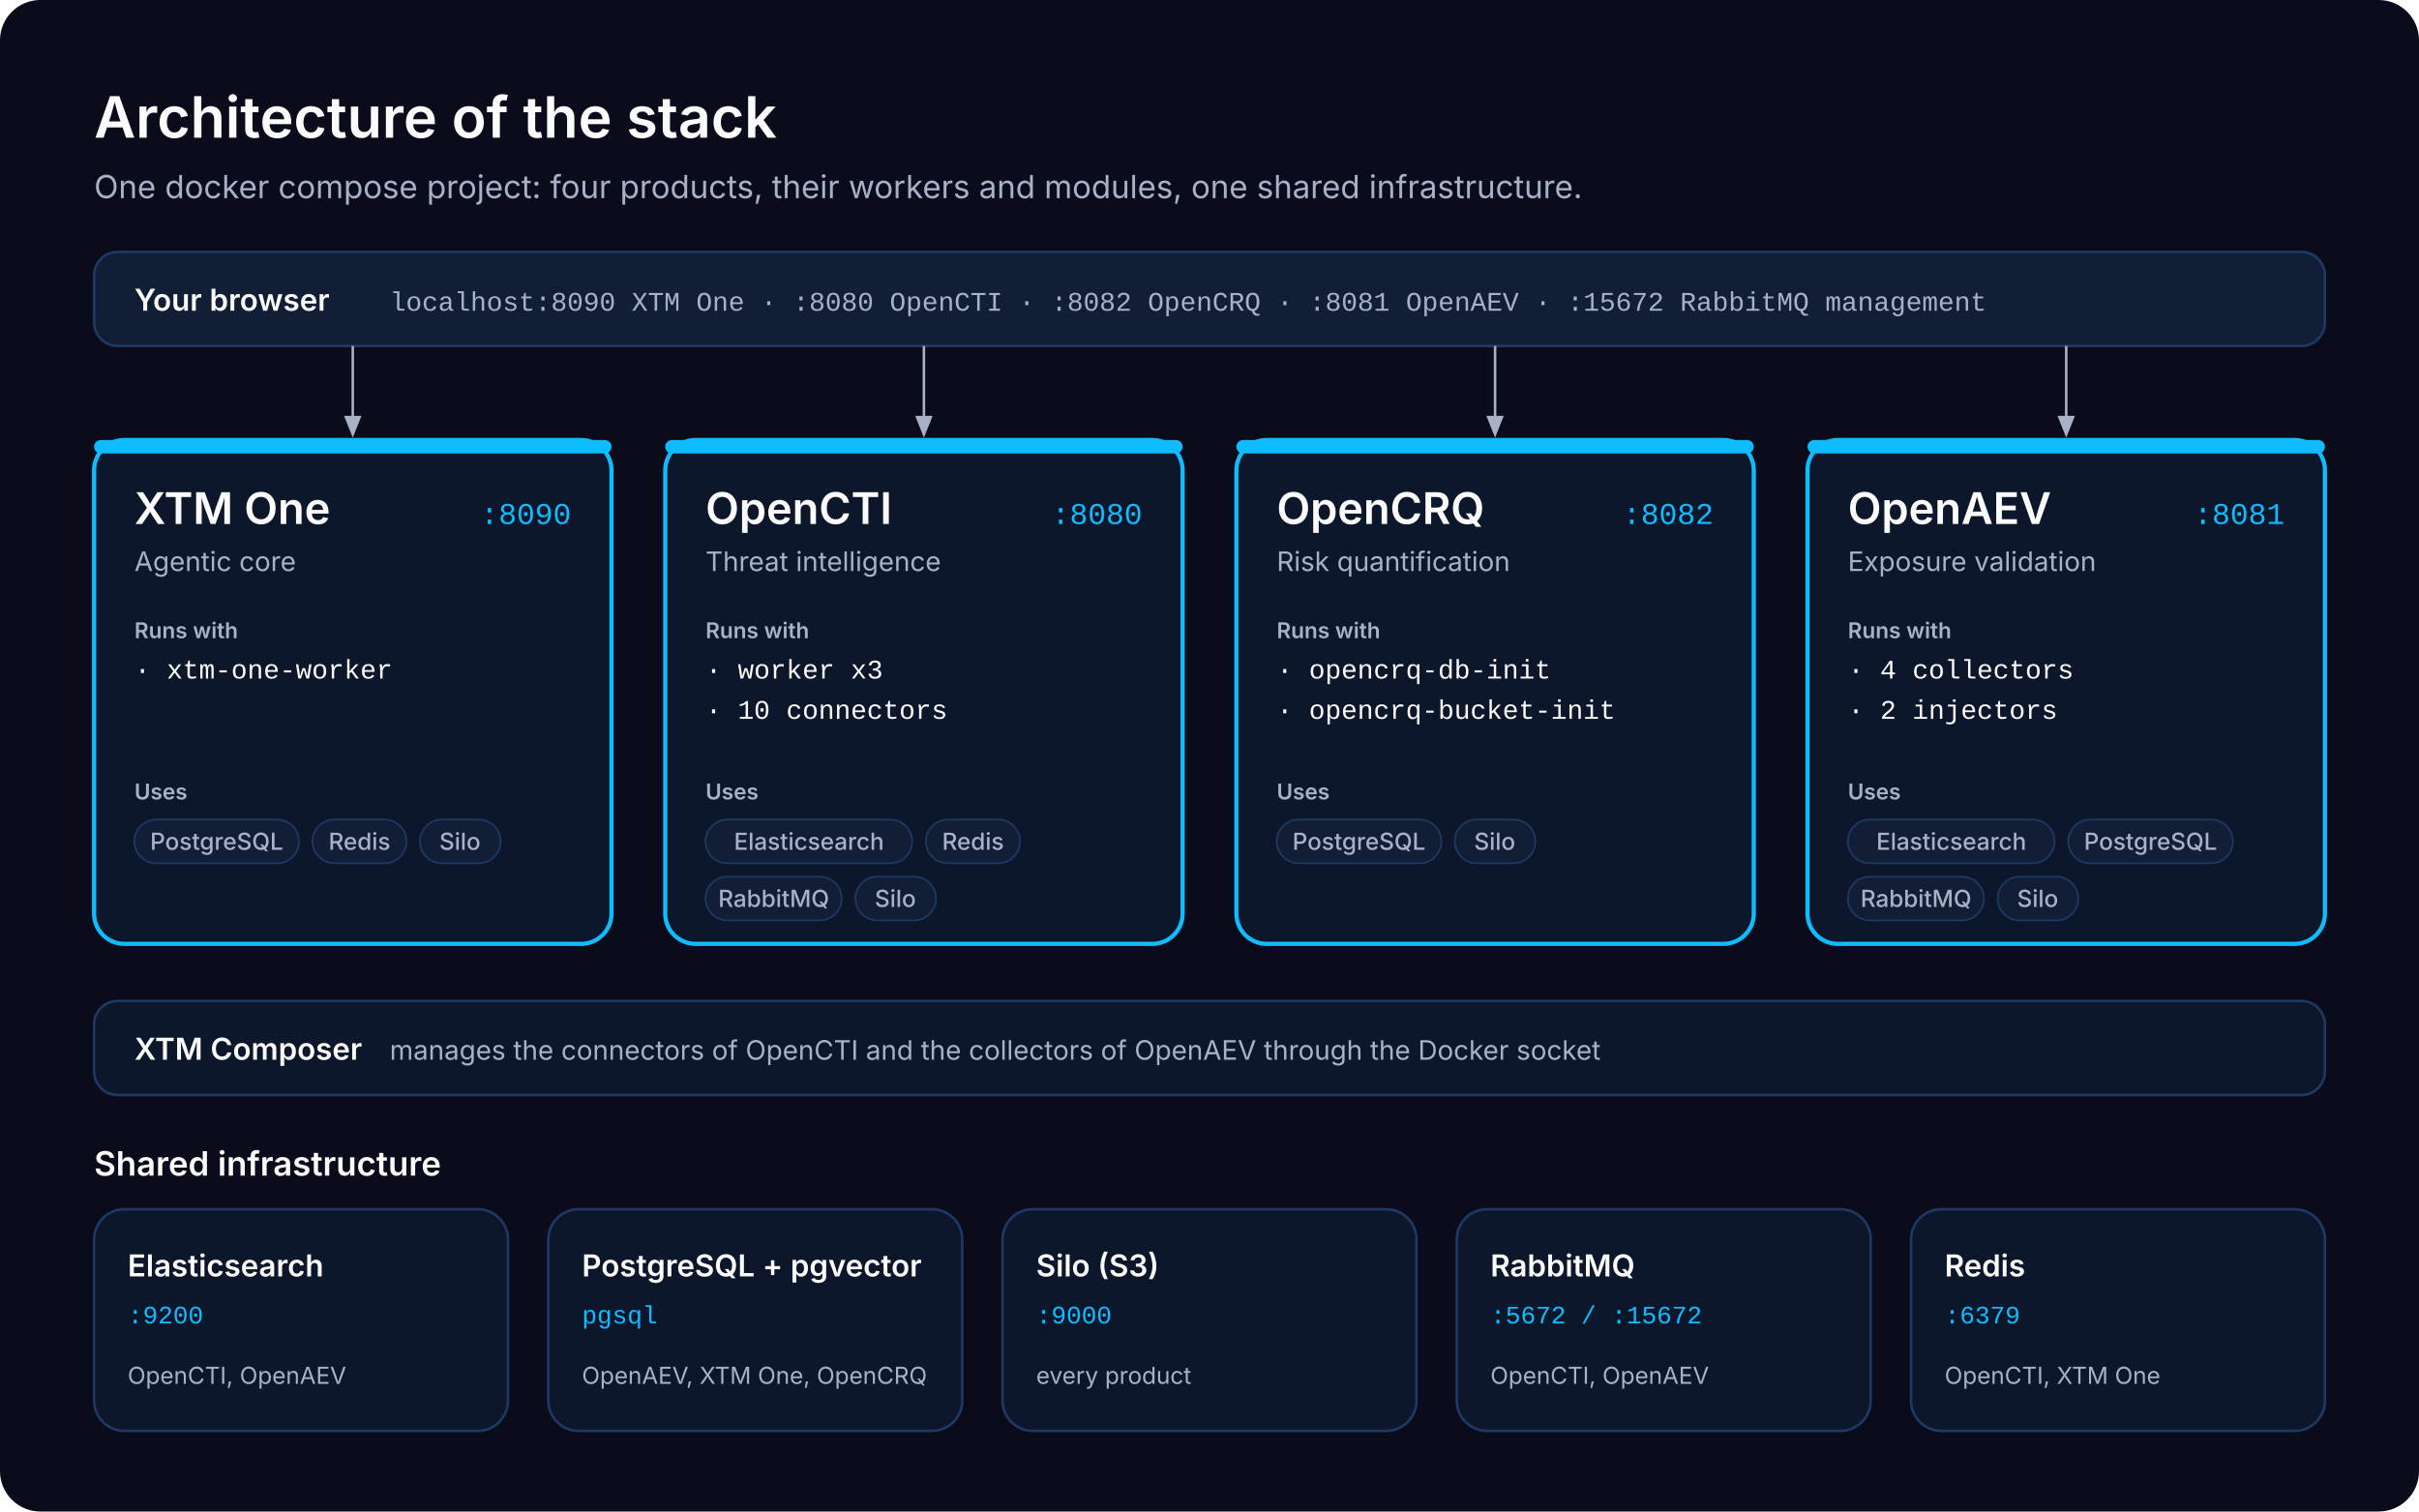
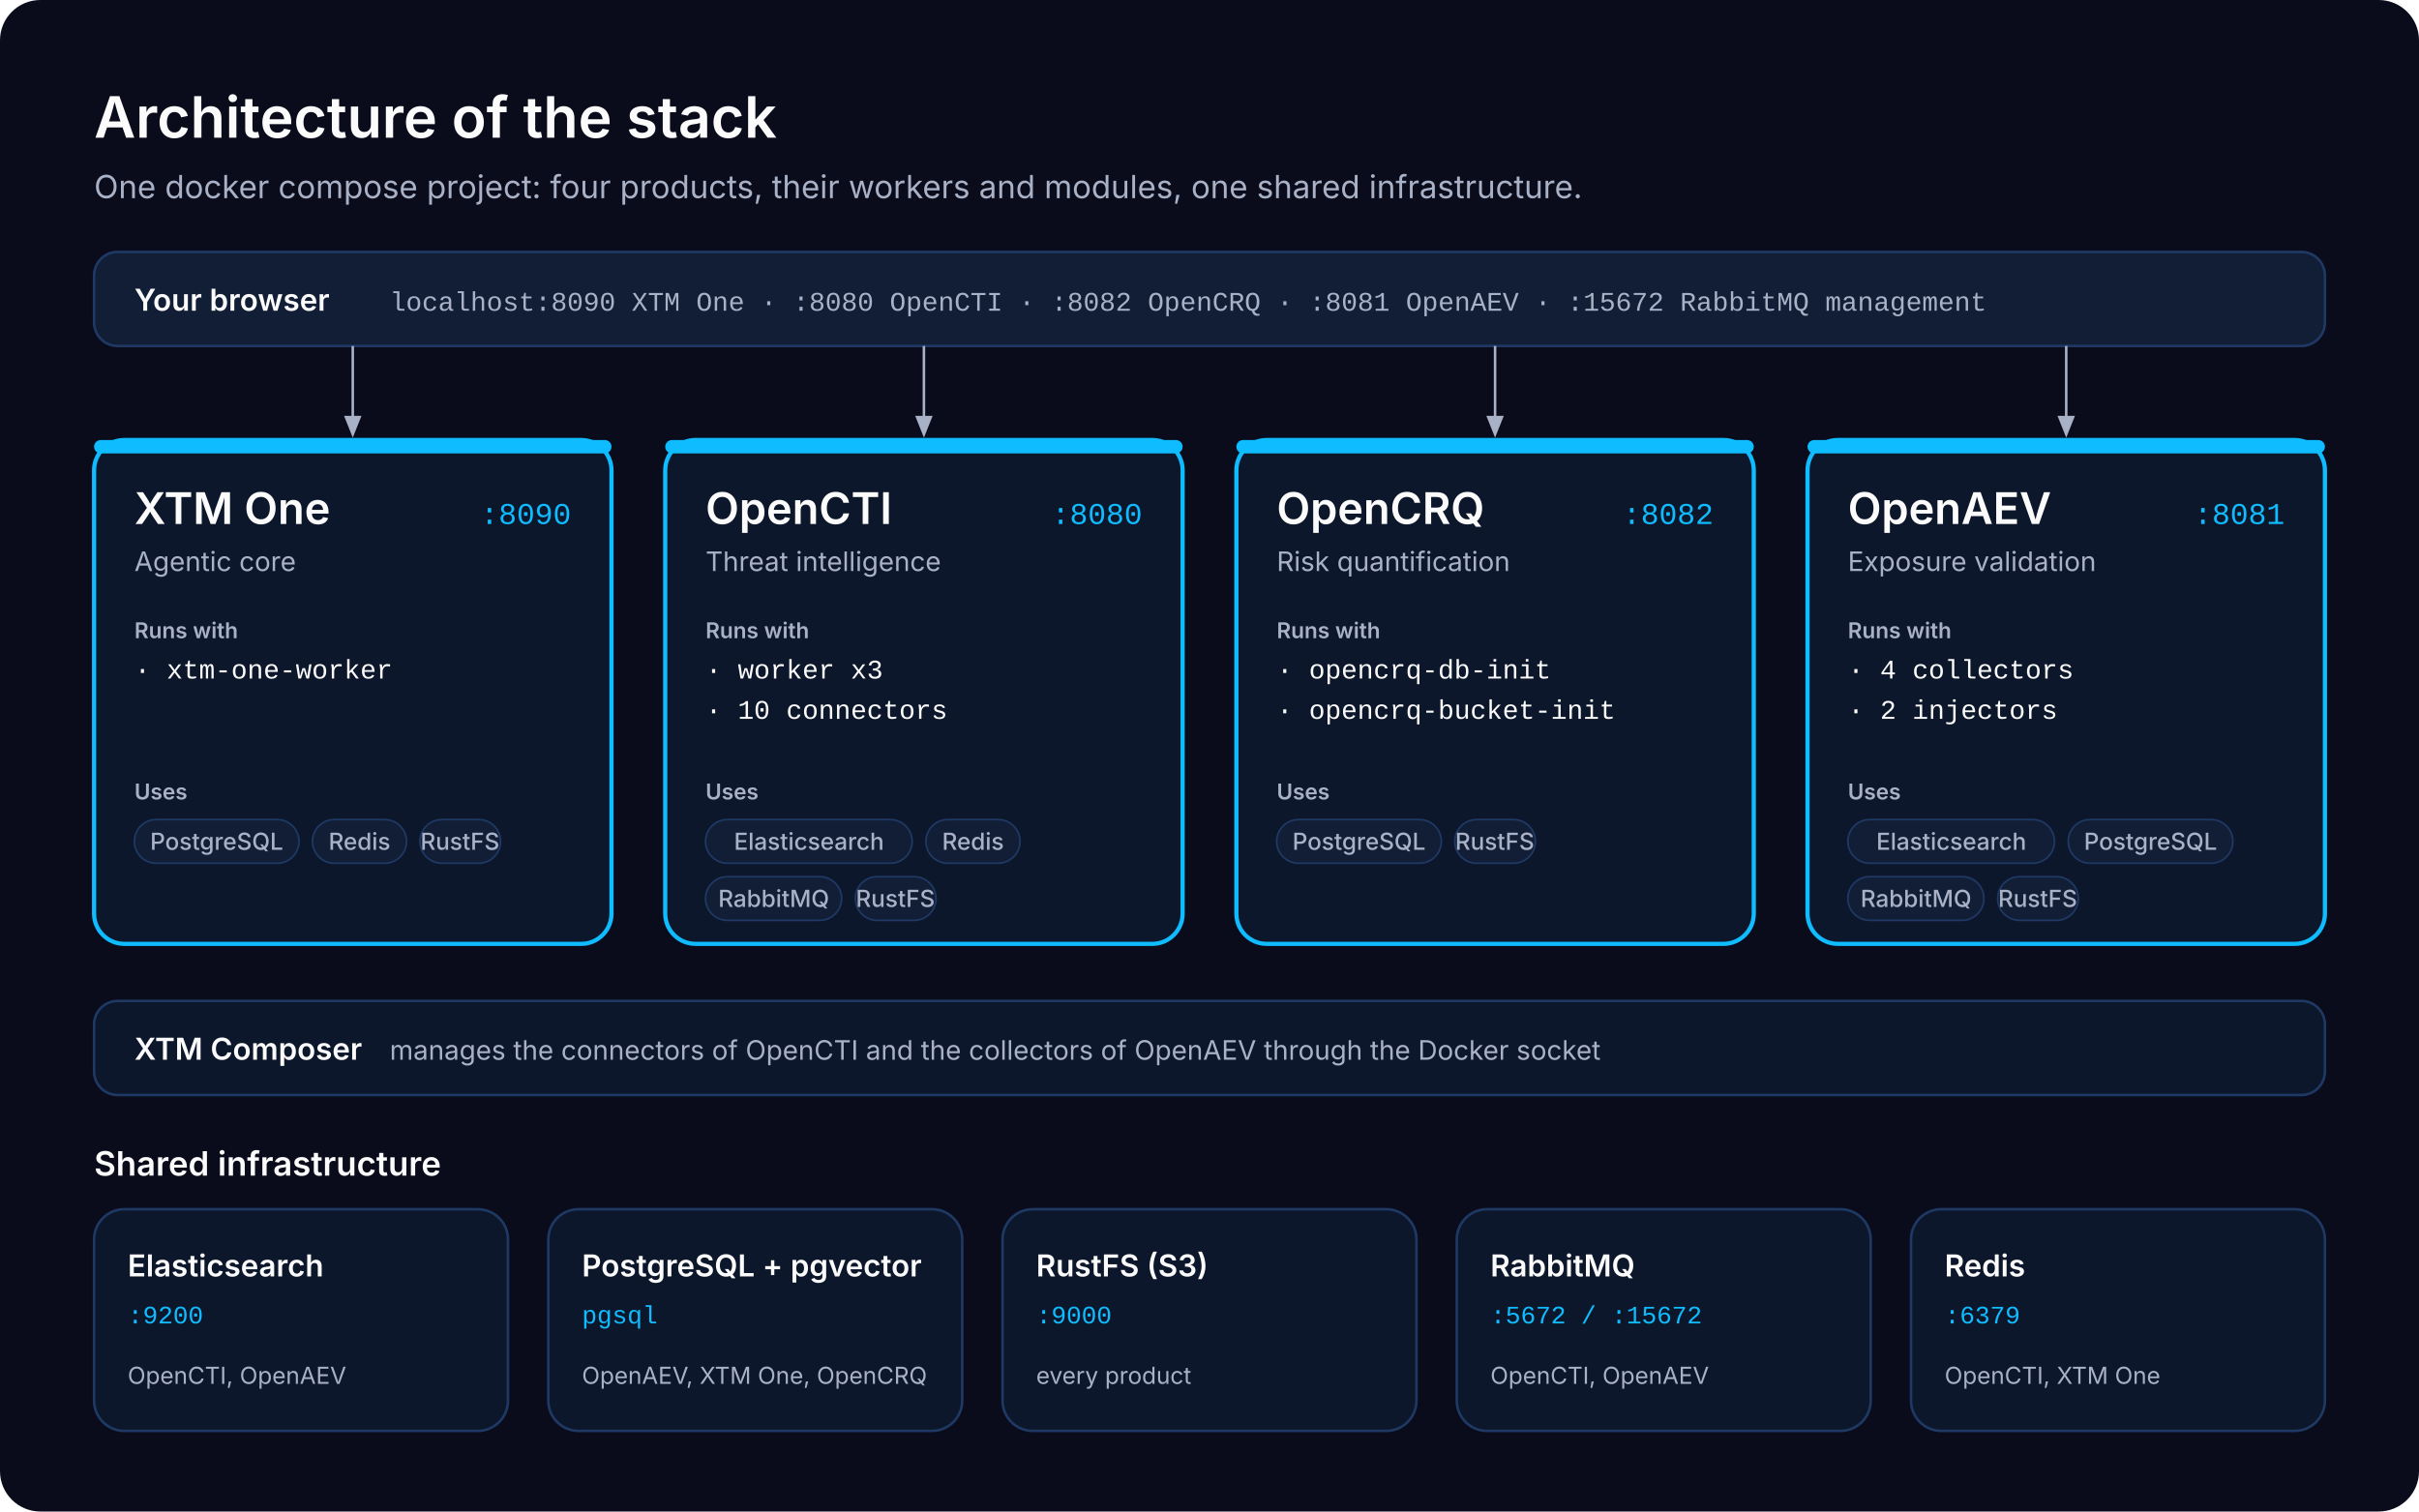
<svg xmlns="http://www.w3.org/2000/svg" width="1440" height="900" viewBox="0 0 1440 900" role="img" aria-label="Architecture of the XTM Platform Docker stack">
  <defs>
    <marker id="arr" viewBox="0 0 10 10" refX="8" refY="5" markerUnits="userSpaceOnUse" markerWidth="13" markerHeight="13" orient="auto-start-reverse">
      <path d="M0 1L10 5L0 9z" fill="#0FBCFF" />
    </marker>
    <marker id="arrm" viewBox="0 0 10 10" refX="8" refY="5" markerUnits="userSpaceOnUse" markerWidth="13" markerHeight="13" orient="auto-start-reverse">
      <path d="M0 1L10 5L0 9z" fill="#A9B1C6" />
    </marker>
  </defs>
  <rect width="1440" height="900" rx="24" fill="#0A0C1C" />
  <text x="56" y="82" font-family="Geologica, Inter, 'Segoe UI', Helvetica, Arial, sans-serif" font-size="34" font-weight="600" fill="#FBFBFB" text-anchor="start">Architecture of the stack</text>
  <text x="56" y="118" font-family="Geologica, Inter, 'Segoe UI', Helvetica, Arial, sans-serif" font-size="19" font-weight="400" fill="#A9B1C6" text-anchor="start">One docker compose project: four products, their workers and modules, one shared infrastructure.</text>
  <rect x="56" y="150" width="1328" height="56" rx="14" fill="#111E36" stroke="#1F3965" stroke-width="1.5" />
  <text x="80" y="185" font-family="Geologica, Inter, 'Segoe UI', Helvetica, Arial, sans-serif" font-size="18" font-weight="600" fill="#FBFBFB" text-anchor="start">Your browser</text>
  <text x="232" y="185" font-family="'IBM Plex Mono', 'SFMono-Regular', Consolas, 'Liberation Mono', monospace" font-size="16" font-weight="400" fill="#A9B1C6" text-anchor="start">localhost:8090 XTM One   ·   :8080 OpenCTI   ·   :8082 OpenCRQ   ·   :8081 OpenAEV   ·   :15672 RabbitMQ management</text>
  <line x1="210.0" y1="206" x2="210.0" y2="258" stroke="#A9B1C6" stroke-width="1.5" marker-end="url(#arrm)" />
  <rect x="56" y="262" width="308" height="300" rx="18" fill="#0D172B" stroke="#0FBCFF" stroke-width="2.5" />
  <rect x="56" y="262" width="308" height="8" rx="4" fill="#0FBCFF" />
  <text x="80" y="312" font-family="Geologica, Inter, 'Segoe UI', Helvetica, Arial, sans-serif" font-size="26" font-weight="600" fill="#FBFBFB" text-anchor="start">XTM One</text>
  <text x="340" y="312" font-family="'IBM Plex Mono', 'SFMono-Regular', Consolas, 'Liberation Mono', monospace" font-size="18" font-weight="500" fill="#0FBCFF" text-anchor="end">:8090</text>
  <text x="80" y="340" font-family="Geologica, Inter, 'Segoe UI', Helvetica, Arial, sans-serif" font-size="16" font-weight="400" fill="#A9B1C6" text-anchor="start">Agentic core</text>
  <text x="80" y="380" font-family="Geologica, Inter, 'Segoe UI', Helvetica, Arial, sans-serif" font-size="13" font-weight="600" fill="#A9B1C6" text-anchor="start">Runs with</text>
  <text x="80" y="404" font-family="'IBM Plex Mono', 'SFMono-Regular', Consolas, 'Liberation Mono', monospace" font-size="16" font-weight="400" fill="#FBFBFB" text-anchor="start">· xtm-one-worker</text>
  <text x="80" y="476" font-family="Geologica, Inter, 'Segoe UI', Helvetica, Arial, sans-serif" font-size="13" font-weight="600" fill="#A9B1C6" text-anchor="start">Uses</text>
  <rect x="80" y="488" width="98" height="26" rx="13" fill="#111E36" stroke="#1F3965" stroke-width="1" />
  <text x="129.0" y="506" font-family="Geologica, Inter, 'Segoe UI', Helvetica, Arial, sans-serif" font-size="14" font-weight="500" fill="#A9B1C6" text-anchor="middle">PostgreSQL</text>
  <rect x="186.0" y="488" width="56" height="26" rx="13" fill="#111E36" stroke="#1F3965" stroke-width="1" />
  <text x="214.0" y="506" font-family="Geologica, Inter, 'Segoe UI', Helvetica, Arial, sans-serif" font-size="14" font-weight="500" fill="#A9B1C6" text-anchor="middle">Redis</text>
  <rect x="250.0" y="488" width="48" height="26" rx="13" fill="#111E36" stroke="#1F3965" stroke-width="1" />
-   <text x="273.8" y="506" font-family="Geologica, Inter, 'Segoe UI', Helvetica, Arial, sans-serif" font-size="14" font-weight="500" fill="#A9B1C6" text-anchor="middle">Silo</text>
+   <text x="273.8" y="506" font-family="Geologica, Inter, 'Segoe UI', Helvetica, Arial, sans-serif" font-size="14" font-weight="500" fill="#A9B1C6" text-anchor="middle">RustFS</text>
  <line x1="550.0" y1="206" x2="550.0" y2="258" stroke="#A9B1C6" stroke-width="1.5" marker-end="url(#arrm)" />
  <rect x="396" y="262" width="308" height="300" rx="18" fill="#0D172B" stroke="#0FBCFF" stroke-width="2.5" />
  <rect x="396" y="262" width="308" height="8" rx="4" fill="#0FBCFF" />
  <text x="420" y="312" font-family="Geologica, Inter, 'Segoe UI', Helvetica, Arial, sans-serif" font-size="26" font-weight="600" fill="#FBFBFB" text-anchor="start">OpenCTI</text>
  <text x="680" y="312" font-family="'IBM Plex Mono', 'SFMono-Regular', Consolas, 'Liberation Mono', monospace" font-size="18" font-weight="500" fill="#0FBCFF" text-anchor="end">:8080</text>
  <text x="420" y="340" font-family="Geologica, Inter, 'Segoe UI', Helvetica, Arial, sans-serif" font-size="16" font-weight="400" fill="#A9B1C6" text-anchor="start">Threat intelligence</text>
  <text x="420" y="380" font-family="Geologica, Inter, 'Segoe UI', Helvetica, Arial, sans-serif" font-size="13" font-weight="600" fill="#A9B1C6" text-anchor="start">Runs with</text>
  <text x="420" y="404" font-family="'IBM Plex Mono', 'SFMono-Regular', Consolas, 'Liberation Mono', monospace" font-size="16" font-weight="400" fill="#FBFBFB" text-anchor="start">· worker x3</text>
  <text x="420" y="428" font-family="'IBM Plex Mono', 'SFMono-Regular', Consolas, 'Liberation Mono', monospace" font-size="16" font-weight="400" fill="#FBFBFB" text-anchor="start">· 10 connectors</text>
  <text x="420" y="476" font-family="Geologica, Inter, 'Segoe UI', Helvetica, Arial, sans-serif" font-size="13" font-weight="600" fill="#A9B1C6" text-anchor="start">Uses</text>
  <rect x="420" y="488" width="123" height="26" rx="13" fill="#111E36" stroke="#1F3965" stroke-width="1" />
  <text x="481.6" y="506" font-family="Geologica, Inter, 'Segoe UI', Helvetica, Arial, sans-serif" font-size="14" font-weight="500" fill="#A9B1C6" text-anchor="middle">Elasticsearch</text>
  <rect x="551.2" y="488" width="56" height="26" rx="13" fill="#111E36" stroke="#1F3965" stroke-width="1" />
  <text x="579.2" y="506" font-family="Geologica, Inter, 'Segoe UI', Helvetica, Arial, sans-serif" font-size="14" font-weight="500" fill="#A9B1C6" text-anchor="middle">Redis</text>
  <rect x="420" y="522" width="81" height="26" rx="13" fill="#111E36" stroke="#1F3965" stroke-width="1" />
  <text x="460.6" y="540" font-family="Geologica, Inter, 'Segoe UI', Helvetica, Arial, sans-serif" font-size="14" font-weight="500" fill="#A9B1C6" text-anchor="middle">RabbitMQ</text>
  <rect x="509.2" y="522" width="48" height="26" rx="13" fill="#111E36" stroke="#1F3965" stroke-width="1" />
-   <text x="533.0" y="540" font-family="Geologica, Inter, 'Segoe UI', Helvetica, Arial, sans-serif" font-size="14" font-weight="500" fill="#A9B1C6" text-anchor="middle">Silo</text>
+   <text x="533.0" y="540" font-family="Geologica, Inter, 'Segoe UI', Helvetica, Arial, sans-serif" font-size="14" font-weight="500" fill="#A9B1C6" text-anchor="middle">RustFS</text>
  <line x1="890.0" y1="206" x2="890.0" y2="258" stroke="#A9B1C6" stroke-width="1.5" marker-end="url(#arrm)" />
  <rect x="736" y="262" width="308" height="300" rx="18" fill="#0D172B" stroke="#0FBCFF" stroke-width="2.5" />
  <rect x="736" y="262" width="308" height="8" rx="4" fill="#0FBCFF" />
  <text x="760" y="312" font-family="Geologica, Inter, 'Segoe UI', Helvetica, Arial, sans-serif" font-size="26" font-weight="600" fill="#FBFBFB" text-anchor="start">OpenCRQ</text>
  <text x="1020" y="312" font-family="'IBM Plex Mono', 'SFMono-Regular', Consolas, 'Liberation Mono', monospace" font-size="18" font-weight="500" fill="#0FBCFF" text-anchor="end">:8082</text>
  <text x="760" y="340" font-family="Geologica, Inter, 'Segoe UI', Helvetica, Arial, sans-serif" font-size="16" font-weight="400" fill="#A9B1C6" text-anchor="start">Risk quantification</text>
  <text x="760" y="380" font-family="Geologica, Inter, 'Segoe UI', Helvetica, Arial, sans-serif" font-size="13" font-weight="600" fill="#A9B1C6" text-anchor="start">Runs with</text>
  <text x="760" y="404" font-family="'IBM Plex Mono', 'SFMono-Regular', Consolas, 'Liberation Mono', monospace" font-size="16" font-weight="400" fill="#FBFBFB" text-anchor="start">· opencrq-db-init</text>
  <text x="760" y="428" font-family="'IBM Plex Mono', 'SFMono-Regular', Consolas, 'Liberation Mono', monospace" font-size="16" font-weight="400" fill="#FBFBFB" text-anchor="start">· opencrq-bucket-init</text>
  <text x="760" y="476" font-family="Geologica, Inter, 'Segoe UI', Helvetica, Arial, sans-serif" font-size="13" font-weight="600" fill="#A9B1C6" text-anchor="start">Uses</text>
  <rect x="760" y="488" width="98" height="26" rx="13" fill="#111E36" stroke="#1F3965" stroke-width="1" />
  <text x="809.0" y="506" font-family="Geologica, Inter, 'Segoe UI', Helvetica, Arial, sans-serif" font-size="14" font-weight="500" fill="#A9B1C6" text-anchor="middle">PostgreSQL</text>
  <rect x="866.0" y="488" width="48" height="26" rx="13" fill="#111E36" stroke="#1F3965" stroke-width="1" />
-   <text x="889.8" y="506" font-family="Geologica, Inter, 'Segoe UI', Helvetica, Arial, sans-serif" font-size="14" font-weight="500" fill="#A9B1C6" text-anchor="middle">Silo</text>
+   <text x="889.8" y="506" font-family="Geologica, Inter, 'Segoe UI', Helvetica, Arial, sans-serif" font-size="14" font-weight="500" fill="#A9B1C6" text-anchor="middle">RustFS</text>
  <line x1="1230.0" y1="206" x2="1230.0" y2="258" stroke="#A9B1C6" stroke-width="1.5" marker-end="url(#arrm)" />
  <rect x="1076" y="262" width="308" height="300" rx="18" fill="#0D172B" stroke="#0FBCFF" stroke-width="2.5" />
  <rect x="1076" y="262" width="308" height="8" rx="4" fill="#0FBCFF" />
  <text x="1100" y="312" font-family="Geologica, Inter, 'Segoe UI', Helvetica, Arial, sans-serif" font-size="26" font-weight="600" fill="#FBFBFB" text-anchor="start">OpenAEV</text>
  <text x="1360" y="312" font-family="'IBM Plex Mono', 'SFMono-Regular', Consolas, 'Liberation Mono', monospace" font-size="18" font-weight="500" fill="#0FBCFF" text-anchor="end">:8081</text>
  <text x="1100" y="340" font-family="Geologica, Inter, 'Segoe UI', Helvetica, Arial, sans-serif" font-size="16" font-weight="400" fill="#A9B1C6" text-anchor="start">Exposure validation</text>
  <text x="1100" y="380" font-family="Geologica, Inter, 'Segoe UI', Helvetica, Arial, sans-serif" font-size="13" font-weight="600" fill="#A9B1C6" text-anchor="start">Runs with</text>
  <text x="1100" y="404" font-family="'IBM Plex Mono', 'SFMono-Regular', Consolas, 'Liberation Mono', monospace" font-size="16" font-weight="400" fill="#FBFBFB" text-anchor="start">· 4 collectors</text>
  <text x="1100" y="428" font-family="'IBM Plex Mono', 'SFMono-Regular', Consolas, 'Liberation Mono', monospace" font-size="16" font-weight="400" fill="#FBFBFB" text-anchor="start">· 2 injectors</text>
  <text x="1100" y="476" font-family="Geologica, Inter, 'Segoe UI', Helvetica, Arial, sans-serif" font-size="13" font-weight="600" fill="#A9B1C6" text-anchor="start">Uses</text>
  <rect x="1100" y="488" width="123" height="26" rx="13" fill="#111E36" stroke="#1F3965" stroke-width="1" />
  <text x="1161.6" y="506" font-family="Geologica, Inter, 'Segoe UI', Helvetica, Arial, sans-serif" font-size="14" font-weight="500" fill="#A9B1C6" text-anchor="middle">Elasticsearch</text>
  <rect x="1231.2" y="488" width="98" height="26" rx="13" fill="#111E36" stroke="#1F3965" stroke-width="1" />
  <text x="1280.2" y="506" font-family="Geologica, Inter, 'Segoe UI', Helvetica, Arial, sans-serif" font-size="14" font-weight="500" fill="#A9B1C6" text-anchor="middle">PostgreSQL</text>
  <rect x="1100" y="522" width="81" height="26" rx="13" fill="#111E36" stroke="#1F3965" stroke-width="1" />
  <text x="1140.6" y="540" font-family="Geologica, Inter, 'Segoe UI', Helvetica, Arial, sans-serif" font-size="14" font-weight="500" fill="#A9B1C6" text-anchor="middle">RabbitMQ</text>
  <rect x="1189.2" y="522" width="48" height="26" rx="13" fill="#111E36" stroke="#1F3965" stroke-width="1" />
-   <text x="1213.0" y="540" font-family="Geologica, Inter, 'Segoe UI', Helvetica, Arial, sans-serif" font-size="14" font-weight="500" fill="#A9B1C6" text-anchor="middle">Silo</text>
+   <text x="1213.0" y="540" font-family="Geologica, Inter, 'Segoe UI', Helvetica, Arial, sans-serif" font-size="14" font-weight="500" fill="#A9B1C6" text-anchor="middle">RustFS</text>
  <rect x="56" y="596" width="1328" height="56" rx="14" fill="#0D172B" stroke="#1F3965" stroke-width="1.5" />
  <text x="80" y="631" font-family="Geologica, Inter, 'Segoe UI', Helvetica, Arial, sans-serif" font-size="18" font-weight="600" fill="#FBFBFB" text-anchor="start">XTM Composer</text>
  <text x="232" y="631" font-family="Geologica, Inter, 'Segoe UI', Helvetica, Arial, sans-serif" font-size="16" font-weight="400" fill="#A9B1C6" text-anchor="start">manages the connectors of OpenCTI and the collectors of OpenAEV through the Docker socket</text>
  <text x="56" y="700" font-family="Geologica, Inter, 'Segoe UI', Helvetica, Arial, sans-serif" font-size="20" font-weight="600" fill="#FBFBFB" text-anchor="start">Shared infrastructure</text>
  <rect x="56.0" y="720" width="246.4" height="132" rx="18" fill="#0D172B" stroke="#1F3965" stroke-width="1.5" />
  <text x="76.0" y="760" font-family="Geologica, Inter, 'Segoe UI', Helvetica, Arial, sans-serif" font-size="18" font-weight="600" fill="#FBFBFB" text-anchor="start">Elasticsearch</text>
  <text x="76.0" y="788" font-family="'IBM Plex Mono', 'SFMono-Regular', Consolas, 'Liberation Mono', monospace" font-size="15" font-weight="500" fill="#0FBCFF" text-anchor="start">:9200</text>
  <text x="76.0" y="824" font-family="Geologica, Inter, 'Segoe UI', Helvetica, Arial, sans-serif" font-size="14" font-weight="400" fill="#A9B1C6" text-anchor="start">OpenCTI, OpenAEV</text>
  <rect x="326.4" y="720" width="246.4" height="132" rx="18" fill="#0D172B" stroke="#1F3965" stroke-width="1.5" />
  <text x="346.4" y="760" font-family="Geologica, Inter, 'Segoe UI', Helvetica, Arial, sans-serif" font-size="18" font-weight="600" fill="#FBFBFB" text-anchor="start">PostgreSQL + pgvector</text>
  <text x="346.4" y="788" font-family="'IBM Plex Mono', 'SFMono-Regular', Consolas, 'Liberation Mono', monospace" font-size="15" font-weight="500" fill="#0FBCFF" text-anchor="start">pgsql</text>
  <text x="346.4" y="824" font-family="Geologica, Inter, 'Segoe UI', Helvetica, Arial, sans-serif" font-size="14" font-weight="400" fill="#A9B1C6" text-anchor="start">OpenAEV, XTM One, OpenCRQ</text>
  <rect x="596.8" y="720" width="246.4" height="132" rx="18" fill="#0D172B" stroke="#1F3965" stroke-width="1.5" />
-   <text x="616.8" y="760" font-family="Geologica, Inter, 'Segoe UI', Helvetica, Arial, sans-serif" font-size="18" font-weight="600" fill="#FBFBFB" text-anchor="start">Silo (S3)</text>
+   <text x="616.8" y="760" font-family="Geologica, Inter, 'Segoe UI', Helvetica, Arial, sans-serif" font-size="18" font-weight="600" fill="#FBFBFB" text-anchor="start">RustFS (S3)</text>
  <text x="616.8" y="788" font-family="'IBM Plex Mono', 'SFMono-Regular', Consolas, 'Liberation Mono', monospace" font-size="15" font-weight="500" fill="#0FBCFF" text-anchor="start">:9000</text>
  <text x="616.8" y="824" font-family="Geologica, Inter, 'Segoe UI', Helvetica, Arial, sans-serif" font-size="14" font-weight="400" fill="#A9B1C6" text-anchor="start">every product</text>
  <rect x="867.2" y="720" width="246.4" height="132" rx="18" fill="#0D172B" stroke="#1F3965" stroke-width="1.5" />
  <text x="887.2" y="760" font-family="Geologica, Inter, 'Segoe UI', Helvetica, Arial, sans-serif" font-size="18" font-weight="600" fill="#FBFBFB" text-anchor="start">RabbitMQ</text>
  <text x="887.2" y="788" font-family="'IBM Plex Mono', 'SFMono-Regular', Consolas, 'Liberation Mono', monospace" font-size="15" font-weight="500" fill="#0FBCFF" text-anchor="start">:5672 / :15672</text>
  <text x="887.2" y="824" font-family="Geologica, Inter, 'Segoe UI', Helvetica, Arial, sans-serif" font-size="14" font-weight="400" fill="#A9B1C6" text-anchor="start">OpenCTI, OpenAEV</text>
  <rect x="1137.6" y="720" width="246.4" height="132" rx="18" fill="#0D172B" stroke="#1F3965" stroke-width="1.5" />
  <text x="1157.6" y="760" font-family="Geologica, Inter, 'Segoe UI', Helvetica, Arial, sans-serif" font-size="18" font-weight="600" fill="#FBFBFB" text-anchor="start">Redis</text>
  <text x="1157.6" y="788" font-family="'IBM Plex Mono', 'SFMono-Regular', Consolas, 'Liberation Mono', monospace" font-size="15" font-weight="500" fill="#0FBCFF" text-anchor="start">:6379</text>
  <text x="1157.6" y="824" font-family="Geologica, Inter, 'Segoe UI', Helvetica, Arial, sans-serif" font-size="14" font-weight="400" fill="#A9B1C6" text-anchor="start">OpenCTI, XTM One</text>
</svg>
